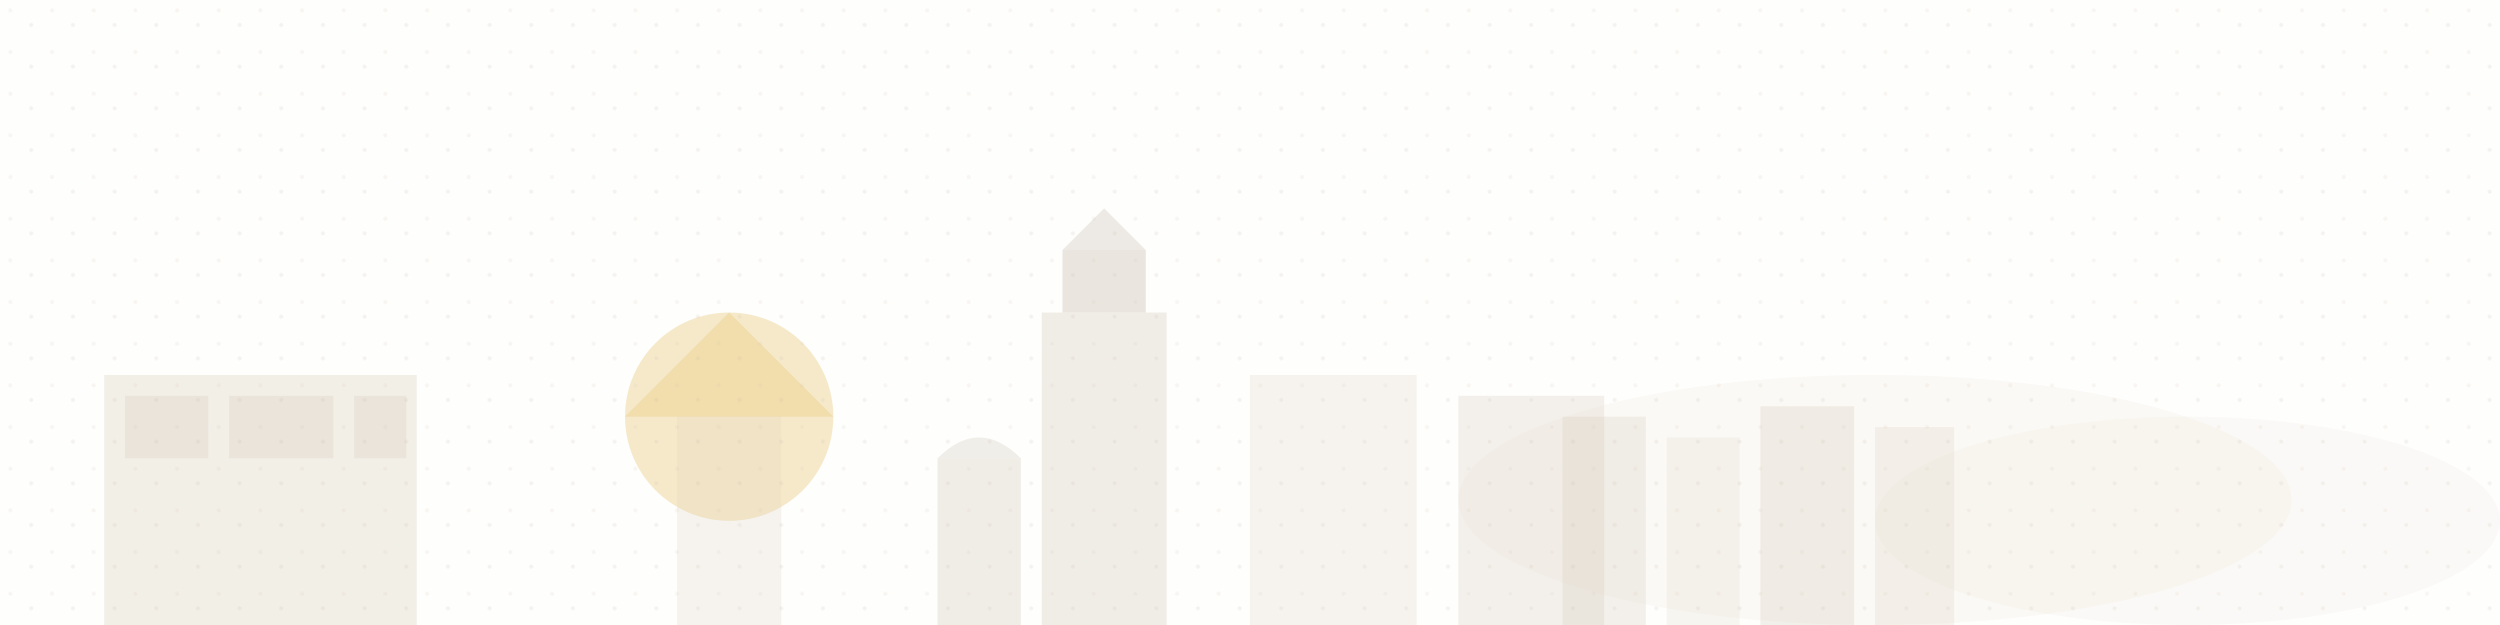
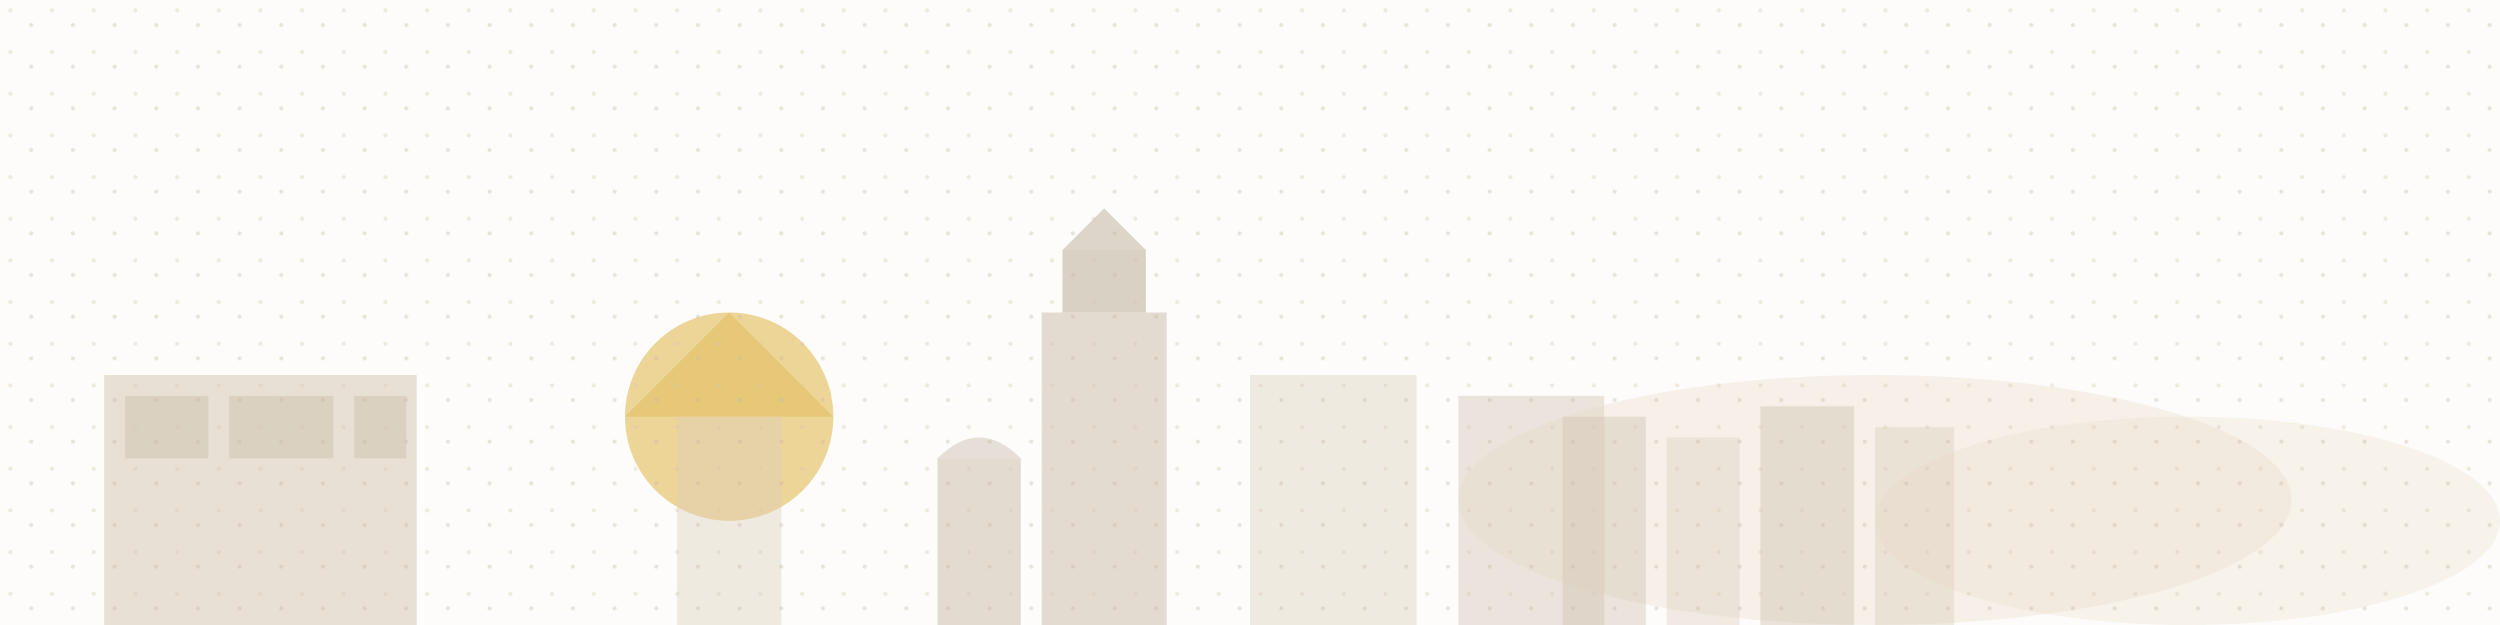
<svg xmlns="http://www.w3.org/2000/svg" viewBox="0 0 1200 300" fill="none">
-   <rect x="50" y="180" width="150" height="120" fill="#d4c5b0" opacity="0.3" />
-   <rect x="60" y="190" width="40" height="30" fill="#c4b5a0" opacity="0.2" />
-   <rect x="110" y="190" width="50" height="30" fill="#c4b5a0" opacity="0.2" />
-   <rect x="170" y="190" width="25" height="30" fill="#c4b5a0" opacity="0.2" />
-   <circle cx="350" cy="200" r="50" fill="#daa520" opacity="0.25" />
-   <path d="M 300 200 L 350 150 L 400 200 Z" fill="#daa520" opacity="0.2" />
-   <rect x="325" y="200" width="50" height="100" fill="#d4c5b0" opacity="0.2" />
-   <rect x="500" y="150" width="60" height="150" fill="#c4b5a0" opacity="0.25" />
-   <rect x="510" y="120" width="40" height="30" fill="#b4a590" opacity="0.3" />
-   <polygon points="530,100 510,120 550,120" fill="#b4a590" opacity="0.25" />
-   <rect x="600" y="180" width="80" height="120" fill="#d4c5b0" opacity="0.2" />
-   <rect x="700" y="190" width="70" height="110" fill="#c4b5a0" opacity="0.2" />
-   <ellipse cx="900" cy="240" rx="200" ry="60" fill="#e5d5c0" opacity="0.15" />
-   <ellipse cx="1050" cy="250" rx="150" ry="50" fill="#e5d5c0" opacity="0.12" />
-   <rect x="750" y="200" width="40" height="100" fill="#c4b5a0" opacity="0.2" />
-   <rect x="800" y="210" width="35" height="90" fill="#d4c5b0" opacity="0.18" />
-   <rect x="845" y="195" width="45" height="105" fill="#c4b5a0" opacity="0.22" />
-   <rect x="900" y="205" width="38" height="95" fill="#d4c5b0" opacity="0.2" />
-   <rect x="450" y="220" width="40" height="80" fill="#c4b5a0" opacity="0.25" />
-   <path d="M 450 220 Q 470 200 490 220" fill="#b4a590" opacity="0.2" />
+   <rect x="50" y="180" width="150" height="120" fill="#d4c5b0" opacity="0.6" />
+   <rect x="60" y="190" width="40" height="30" fill="#c4b5a0" opacity="0.5" />
+   <rect x="110" y="190" width="50" height="30" fill="#c4b5a0" opacity="0.5" />
+   <rect x="170" y="190" width="25" height="30" fill="#c4b5a0" opacity="0.5" />
+   <circle cx="350" cy="200" r="50" fill="#daa520" opacity="0.55" />
+   <path d="M 300 200 L 350 150 L 400 200 Z" fill="#daa520" opacity="0.4" />
+   <rect x="325" y="200" width="50" height="100" fill="#d4c5b0" opacity="0.4" />
+   <rect x="500" y="150" width="60" height="150" fill="#c4b5a0" opacity="0.55" />
+   <rect x="510" y="120" width="40" height="30" fill="#b4a590" opacity="0.6" />
+   <polygon points="530,100 510,120 550,120" fill="#b4a590" opacity="0.55" />
+   <rect x="600" y="180" width="80" height="120" fill="#d4c5b0" opacity="0.4" />
+   <rect x="700" y="190" width="70" height="110" fill="#c4b5a0" opacity="0.4" />
+   <ellipse cx="900" cy="240" rx="200" ry="60" fill="#e5d5c0" opacity="0.35" />
+   <ellipse cx="1050" cy="250" rx="150" ry="50" fill="#e5d5c0" opacity="0.32" />
+   <rect x="750" y="200" width="40" height="100" fill="#c4b5a0" opacity="0.4" />
+   <rect x="800" y="210" width="35" height="90" fill="#d4c5b0" opacity="0.38" />
+   <rect x="845" y="195" width="45" height="105" fill="#c4b5a0" opacity="0.42" />
+   <rect x="900" y="205" width="38" height="95" fill="#d4c5b0" opacity="0.4" />
+   <rect x="450" y="220" width="40" height="80" fill="#c4b5a0" opacity="0.55" />
+   <path d="M 450 220 Q 470 200 490 220" fill="#b4a590" opacity="0.4" />
  <defs>
    <pattern id="stone" x="0" y="0" width="20" height="20" patternUnits="userSpaceOnUse">
-       <rect width="20" height="20" fill="#f5f0e8" opacity="0.1" />
-       <circle cx="5" cy="5" r="1" fill="#d4c5b0" opacity="0.15" />
-       <circle cx="15" cy="12" r="1" fill="#c4b5a0" opacity="0.15" />
+       <rect width="20" height="20" fill="#f5f0e8" opacity="0.2" />
+       <circle cx="5" cy="5" r="1" fill="#d4c5b0" opacity="0.35" />
+       <circle cx="15" cy="12" r="1" fill="#c4b5a0" opacity="0.35" />
    </pattern>
  </defs>
  <rect x="0" y="0" width="1200" height="300" fill="url(#stone)" />
</svg>
